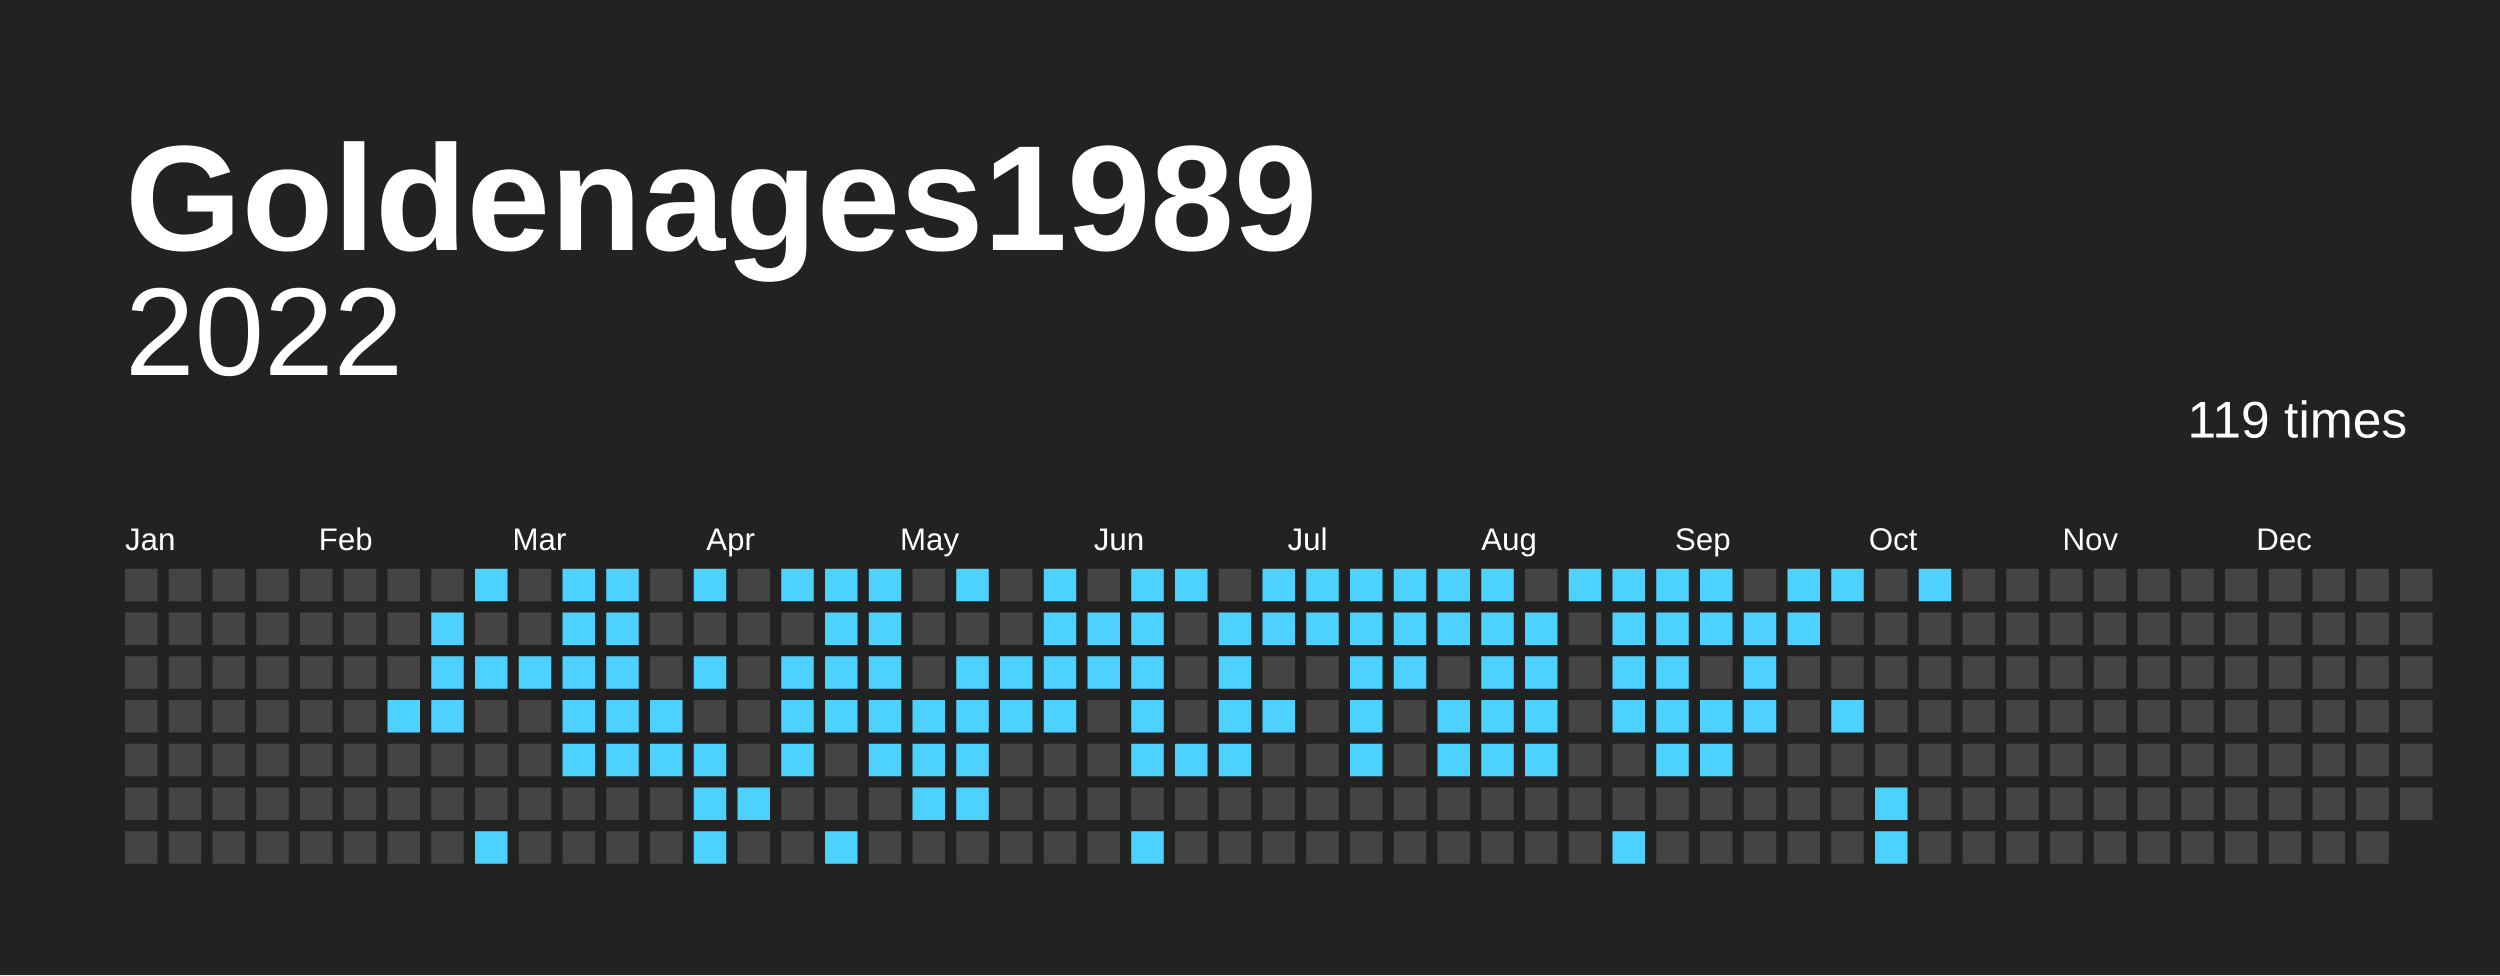
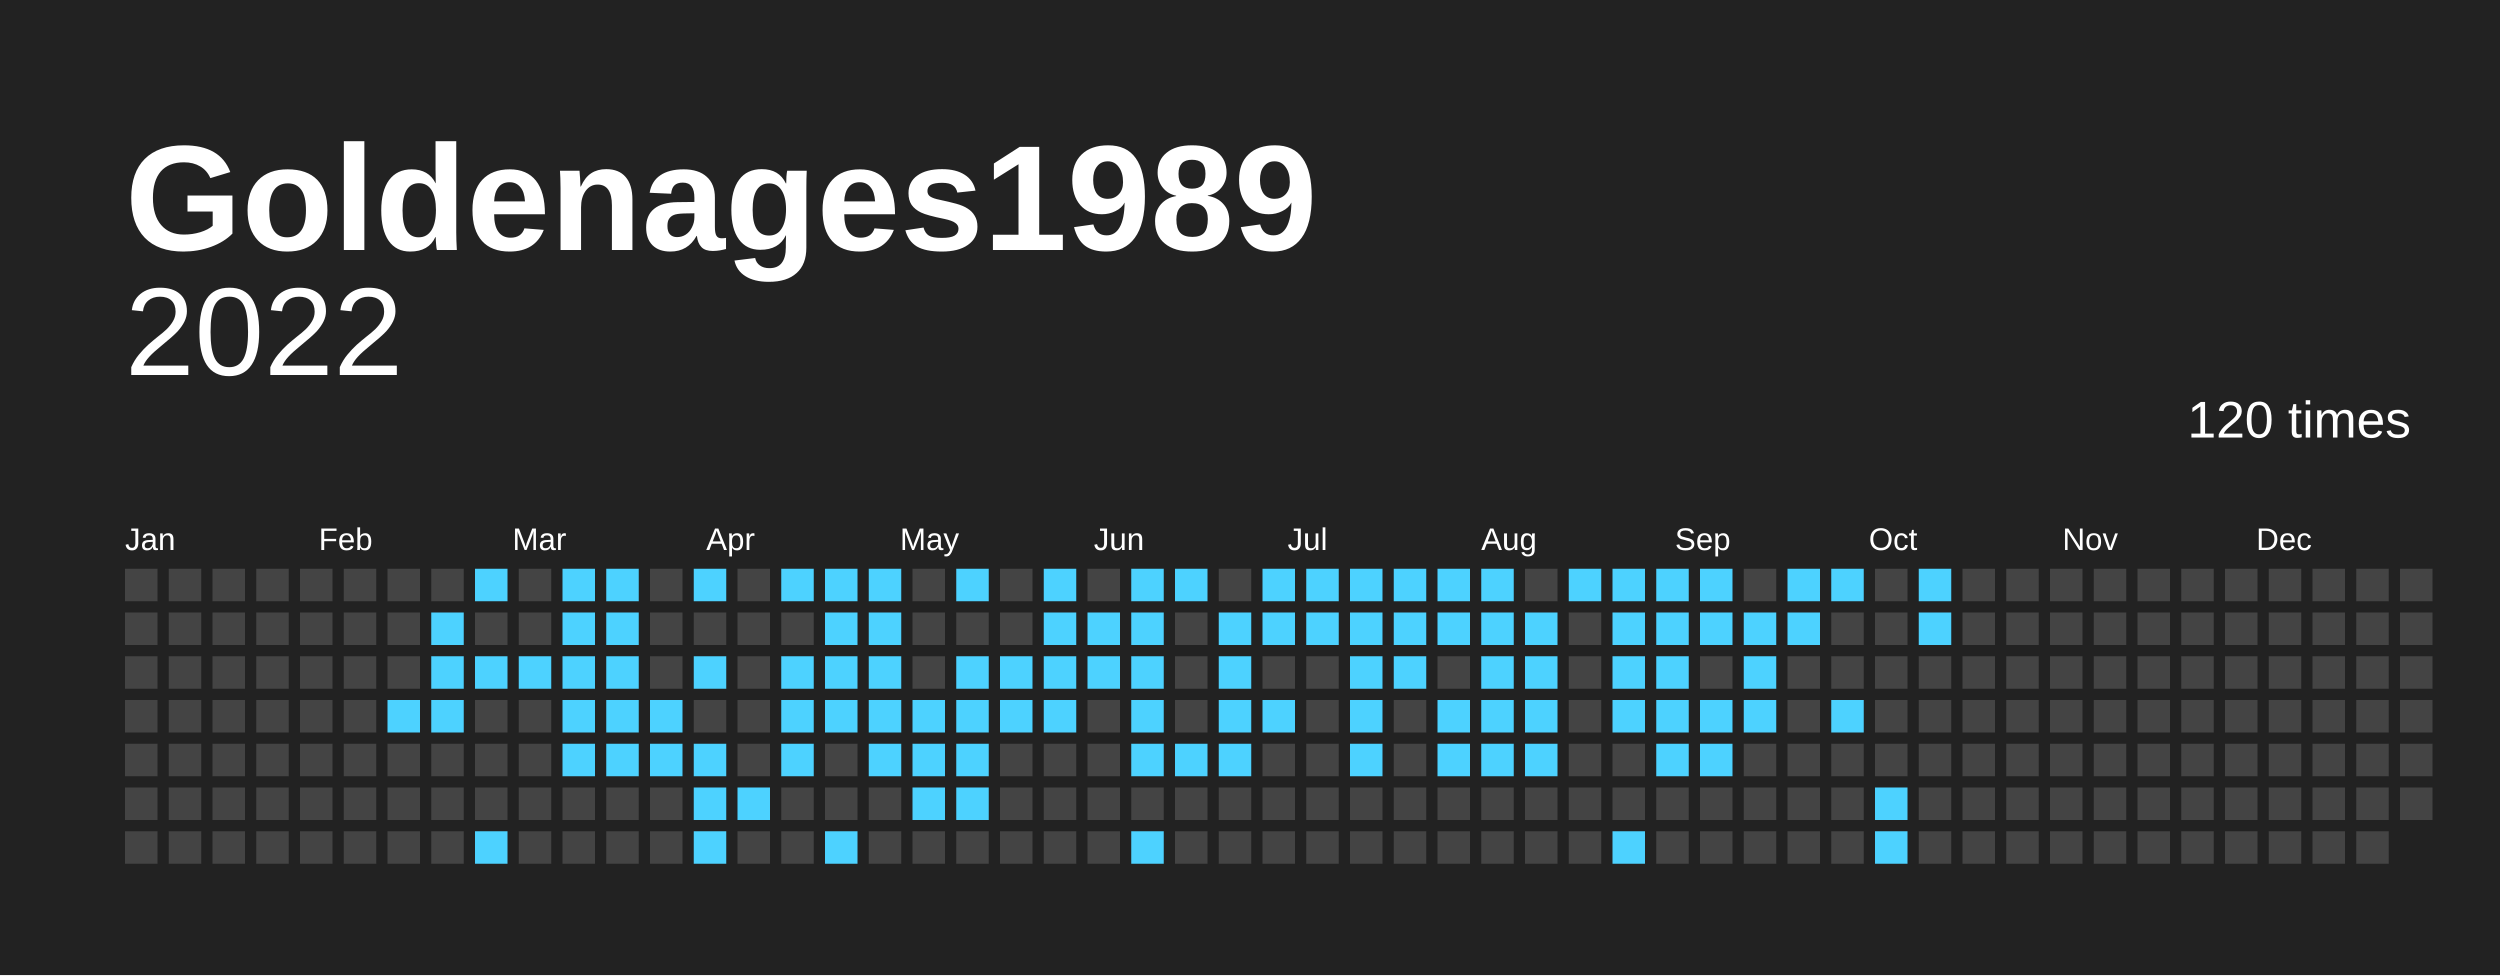
<svg xmlns="http://www.w3.org/2000/svg" baseProfile="full" height="78mm" version="1.1" viewBox="0,0,200,78" width="200mm">
  <defs />
  <rect fill="#222222" height="78" width="200" x="0" y="0" />
  <text fill="#FFFFFF" style="font-size:12px; font-family:Arial; font-weight:bold;" x="10" y="20">Goldenages1989</text>
  <text alignment-baseline="hanging" fill="#FFFFFF" style="font-size:10.0px; font-family:Arial;" x="10" y="30">2022</text>
-   <text alignment-baseline="hanging" fill="#FFFFFF" style="font-size:4.125px; font-family:Arial;" x="175" y="35">119 times</text>
+   <text alignment-baseline="hanging" fill="#FFFFFF" style="font-size:4.125px; font-family:Arial;" x="175" y="35">120 times</text>
  <text fill="#FFFFFF" style="font-size:2.5px; font-family:Arial" x="10.0" y="44">Jan</text>
  <text fill="#FFFFFF" style="font-size:2.5px; font-family:Arial" x="25.5" y="44">Feb</text>
  <text fill="#FFFFFF" style="font-size:2.5px; font-family:Arial" x="41.0" y="44">Mar</text>
  <text fill="#FFFFFF" style="font-size:2.5px; font-family:Arial" x="56.5" y="44">Apr</text>
  <text fill="#FFFFFF" style="font-size:2.5px; font-family:Arial" x="72.0" y="44">May</text>
  <text fill="#FFFFFF" style="font-size:2.5px; font-family:Arial" x="87.5" y="44">Jun</text>
  <text fill="#FFFFFF" style="font-size:2.5px; font-family:Arial" x="103.0" y="44">Jul</text>
  <text fill="#FFFFFF" style="font-size:2.5px; font-family:Arial" x="118.5" y="44">Aug</text>
  <text fill="#FFFFFF" style="font-size:2.5px; font-family:Arial" x="134.0" y="44">Sep</text>
  <text fill="#FFFFFF" style="font-size:2.5px; font-family:Arial" x="149.5" y="44">Oct</text>
  <text fill="#FFFFFF" style="font-size:2.5px; font-family:Arial" x="165.0" y="44">Nov</text>
  <text fill="#FFFFFF" style="font-size:2.5px; font-family:Arial" x="180.5" y="44">Dec</text>
  <rect fill="#444444" height="2.6" width="2.6" x="10.0" y="45.5" />
  <rect fill="#444444" height="2.6" width="2.6" x="10.0" y="49.0" />
  <rect fill="#444444" height="2.6" width="2.6" x="10.0" y="52.5" />
  <rect fill="#444444" height="2.6" width="2.6" x="10.0" y="56.0" />
  <rect fill="#444444" height="2.6" width="2.6" x="10.0" y="59.5" />
  <rect fill="#444444" height="2.6" width="2.6" x="10.0" y="63.0" />
  <rect fill="#444444" height="2.6" width="2.6" x="10.0" y="66.5" />
  <rect fill="#444444" height="2.6" width="2.6" x="13.5" y="45.5" />
  <rect fill="#444444" height="2.6" width="2.6" x="13.5" y="49.0" />
  <rect fill="#444444" height="2.6" width="2.6" x="13.5" y="52.5" />
  <rect fill="#444444" height="2.6" width="2.6" x="13.5" y="56.0" />
  <rect fill="#444444" height="2.6" width="2.6" x="13.5" y="59.5" />
  <rect fill="#444444" height="2.6" width="2.6" x="13.5" y="63.0" />
  <rect fill="#444444" height="2.6" width="2.6" x="13.5" y="66.5" />
  <rect fill="#444444" height="2.6" width="2.6" x="17.0" y="45.5" />
  <rect fill="#444444" height="2.6" width="2.6" x="17.0" y="49.0" />
  <rect fill="#444444" height="2.6" width="2.6" x="17.0" y="52.5" />
  <rect fill="#444444" height="2.6" width="2.6" x="17.0" y="56.0" />
  <rect fill="#444444" height="2.6" width="2.6" x="17.0" y="59.5" />
  <rect fill="#444444" height="2.6" width="2.6" x="17.0" y="63.0" />
  <rect fill="#444444" height="2.6" width="2.6" x="17.0" y="66.5" />
  <rect fill="#444444" height="2.6" width="2.6" x="20.5" y="45.5" />
  <rect fill="#444444" height="2.6" width="2.6" x="20.5" y="49.0" />
  <rect fill="#444444" height="2.6" width="2.6" x="20.5" y="52.5" />
  <rect fill="#444444" height="2.6" width="2.6" x="20.5" y="56.0" />
  <rect fill="#444444" height="2.6" width="2.6" x="20.5" y="59.5" />
  <rect fill="#444444" height="2.6" width="2.6" x="20.5" y="63.0" />
  <rect fill="#444444" height="2.6" width="2.6" x="20.5" y="66.5" />
  <rect fill="#444444" height="2.6" width="2.6" x="24.0" y="45.5" />
  <rect fill="#444444" height="2.6" width="2.6" x="24.0" y="49.0" />
  <rect fill="#444444" height="2.6" width="2.6" x="24.0" y="52.5" />
  <rect fill="#444444" height="2.6" width="2.6" x="24.0" y="56.0" />
  <rect fill="#444444" height="2.6" width="2.6" x="24.0" y="59.5" />
  <rect fill="#444444" height="2.6" width="2.6" x="24.0" y="63.0" />
  <rect fill="#444444" height="2.6" width="2.6" x="24.0" y="66.5" />
  <rect fill="#444444" height="2.6" width="2.6" x="27.5" y="45.5" />
  <rect fill="#444444" height="2.6" width="2.6" x="27.5" y="49.0" />
  <rect fill="#444444" height="2.6" width="2.6" x="27.5" y="52.5" />
  <rect fill="#444444" height="2.6" width="2.6" x="27.5" y="56.0" />
  <rect fill="#444444" height="2.6" width="2.6" x="27.5" y="59.5" />
  <rect fill="#444444" height="2.6" width="2.6" x="27.5" y="63.0" />
  <rect fill="#444444" height="2.6" width="2.6" x="27.5" y="66.5" />
  <rect fill="#444444" height="2.6" width="2.6" x="31.0" y="45.5" />
  <rect fill="#444444" height="2.6" width="2.6" x="31.0" y="49.0" />
  <rect fill="#444444" height="2.6" width="2.6" x="31.0" y="52.5" />
  <rect fill="#4DD2FF" height="2.6" width="2.6" x="31.0" y="56.0" />
  <rect fill="#444444" height="2.6" width="2.6" x="31.0" y="59.5" />
  <rect fill="#444444" height="2.6" width="2.6" x="31.0" y="63.0" />
  <rect fill="#444444" height="2.6" width="2.6" x="31.0" y="66.5" />
  <rect fill="#444444" height="2.6" width="2.6" x="34.5" y="45.5" />
  <rect fill="#4DD2FF" height="2.6" width="2.6" x="34.5" y="49.0" />
  <rect fill="#4DD2FF" height="2.6" width="2.6" x="34.5" y="52.5" />
  <rect fill="#4DD2FF" height="2.6" width="2.6" x="34.5" y="56.0" />
  <rect fill="#444444" height="2.6" width="2.6" x="34.5" y="59.5" />
  <rect fill="#444444" height="2.6" width="2.6" x="34.5" y="63.0" />
  <rect fill="#444444" height="2.6" width="2.6" x="34.5" y="66.5" />
  <rect fill="#4DD2FF" height="2.6" width="2.6" x="38.0" y="45.5" />
  <rect fill="#444444" height="2.6" width="2.6" x="38.0" y="49.0" />
  <rect fill="#4DD2FF" height="2.6" width="2.6" x="38.0" y="52.5" />
  <rect fill="#444444" height="2.6" width="2.6" x="38.0" y="56.0" />
  <rect fill="#444444" height="2.6" width="2.6" x="38.0" y="59.5" />
  <rect fill="#444444" height="2.6" width="2.6" x="38.0" y="63.0" />
  <rect fill="#4DD2FF" height="2.6" width="2.6" x="38.0" y="66.5" />
  <rect fill="#444444" height="2.6" width="2.6" x="41.5" y="45.5" />
  <rect fill="#444444" height="2.6" width="2.6" x="41.5" y="49.0" />
  <rect fill="#4DD2FF" height="2.6" width="2.6" x="41.5" y="52.5" />
  <rect fill="#444444" height="2.6" width="2.6" x="41.5" y="56.0" />
  <rect fill="#444444" height="2.6" width="2.6" x="41.5" y="59.5" />
  <rect fill="#444444" height="2.6" width="2.6" x="41.5" y="63.0" />
  <rect fill="#444444" height="2.6" width="2.6" x="41.5" y="66.5" />
  <rect fill="#4DD2FF" height="2.6" width="2.6" x="45.0" y="45.5" />
  <rect fill="#4DD2FF" height="2.6" width="2.6" x="45.0" y="49.0" />
  <rect fill="#4DD2FF" height="2.6" width="2.6" x="45.0" y="52.5" />
  <rect fill="#4DD2FF" height="2.6" width="2.6" x="45.0" y="56.0" />
  <rect fill="#4DD2FF" height="2.6" width="2.6" x="45.0" y="59.5" />
  <rect fill="#444444" height="2.6" width="2.6" x="45.0" y="63.0" />
  <rect fill="#444444" height="2.6" width="2.6" x="45.0" y="66.5" />
  <rect fill="#4DD2FF" height="2.6" width="2.6" x="48.5" y="45.5" />
  <rect fill="#4DD2FF" height="2.6" width="2.6" x="48.5" y="49.0" />
  <rect fill="#4DD2FF" height="2.6" width="2.6" x="48.5" y="52.5" />
  <rect fill="#4DD2FF" height="2.6" width="2.6" x="48.5" y="56.0" />
  <rect fill="#4DD2FF" height="2.6" width="2.6" x="48.5" y="59.5" />
  <rect fill="#444444" height="2.6" width="2.6" x="48.5" y="63.0" />
  <rect fill="#444444" height="2.6" width="2.6" x="48.5" y="66.5" />
  <rect fill="#444444" height="2.6" width="2.6" x="52.0" y="45.5" />
  <rect fill="#444444" height="2.6" width="2.6" x="52.0" y="49.0" />
  <rect fill="#444444" height="2.6" width="2.6" x="52.0" y="52.5" />
  <rect fill="#4DD2FF" height="2.6" width="2.6" x="52.0" y="56.0" />
  <rect fill="#4DD2FF" height="2.6" width="2.6" x="52.0" y="59.5" />
  <rect fill="#444444" height="2.6" width="2.6" x="52.0" y="63.0" />
  <rect fill="#444444" height="2.6" width="2.6" x="52.0" y="66.5" />
  <rect fill="#4DD2FF" height="2.6" width="2.6" x="55.5" y="45.5" />
  <rect fill="#444444" height="2.6" width="2.6" x="55.5" y="49.0" />
  <rect fill="#4DD2FF" height="2.6" width="2.6" x="55.5" y="52.5" />
  <rect fill="#444444" height="2.6" width="2.6" x="55.5" y="56.0" />
  <rect fill="#4DD2FF" height="2.6" width="2.6" x="55.5" y="59.5" />
  <rect fill="#4DD2FF" height="2.6" width="2.6" x="55.5" y="63.0" />
  <rect fill="#4DD2FF" height="2.6" width="2.6" x="55.5" y="66.5" />
  <rect fill="#444444" height="2.6" width="2.6" x="59.0" y="45.5" />
  <rect fill="#444444" height="2.6" width="2.6" x="59.0" y="49.0" />
  <rect fill="#444444" height="2.6" width="2.6" x="59.0" y="52.5" />
  <rect fill="#444444" height="2.6" width="2.6" x="59.0" y="56.0" />
  <rect fill="#444444" height="2.6" width="2.6" x="59.0" y="59.5" />
  <rect fill="#4DD2FF" height="2.6" width="2.6" x="59.0" y="63.0" />
  <rect fill="#444444" height="2.6" width="2.6" x="59.0" y="66.5" />
  <rect fill="#4DD2FF" height="2.6" width="2.6" x="62.5" y="45.5" />
  <rect fill="#444444" height="2.6" width="2.6" x="62.5" y="49.0" />
  <rect fill="#4DD2FF" height="2.6" width="2.6" x="62.5" y="52.5" />
  <rect fill="#4DD2FF" height="2.6" width="2.6" x="62.5" y="56.0" />
  <rect fill="#4DD2FF" height="2.6" width="2.6" x="62.5" y="59.5" />
  <rect fill="#444444" height="2.6" width="2.6" x="62.5" y="63.0" />
  <rect fill="#444444" height="2.6" width="2.6" x="62.5" y="66.5" />
  <rect fill="#4DD2FF" height="2.6" width="2.6" x="66.0" y="45.5" />
  <rect fill="#4DD2FF" height="2.6" width="2.6" x="66.0" y="49.0" />
  <rect fill="#4DD2FF" height="2.6" width="2.6" x="66.0" y="52.5" />
  <rect fill="#4DD2FF" height="2.6" width="2.6" x="66.0" y="56.0" />
  <rect fill="#444444" height="2.6" width="2.6" x="66.0" y="59.5" />
  <rect fill="#444444" height="2.6" width="2.6" x="66.0" y="63.0" />
  <rect fill="#4DD2FF" height="2.6" width="2.6" x="66.0" y="66.5" />
  <rect fill="#4DD2FF" height="2.6" width="2.6" x="69.5" y="45.5" />
  <rect fill="#4DD2FF" height="2.6" width="2.6" x="69.5" y="49.0" />
  <rect fill="#4DD2FF" height="2.6" width="2.6" x="69.5" y="52.5" />
  <rect fill="#4DD2FF" height="2.6" width="2.6" x="69.5" y="56.0" />
  <rect fill="#4DD2FF" height="2.6" width="2.6" x="69.5" y="59.5" />
  <rect fill="#444444" height="2.6" width="2.6" x="69.5" y="63.0" />
  <rect fill="#444444" height="2.6" width="2.6" x="69.5" y="66.5" />
  <rect fill="#444444" height="2.6" width="2.6" x="73.0" y="45.5" />
  <rect fill="#444444" height="2.6" width="2.6" x="73.0" y="49.0" />
  <rect fill="#444444" height="2.6" width="2.6" x="73.0" y="52.5" />
  <rect fill="#4DD2FF" height="2.6" width="2.6" x="73.0" y="56.0" />
  <rect fill="#4DD2FF" height="2.6" width="2.6" x="73.0" y="59.5" />
  <rect fill="#4DD2FF" height="2.6" width="2.6" x="73.0" y="63.0" />
  <rect fill="#444444" height="2.6" width="2.6" x="73.0" y="66.5" />
  <rect fill="#4DD2FF" height="2.6" width="2.6" x="76.5" y="45.5" />
  <rect fill="#444444" height="2.6" width="2.6" x="76.5" y="49.0" />
  <rect fill="#4DD2FF" height="2.6" width="2.6" x="76.5" y="52.5" />
  <rect fill="#4DD2FF" height="2.6" width="2.6" x="76.5" y="56.0" />
  <rect fill="#4DD2FF" height="2.6" width="2.6" x="76.5" y="59.5" />
  <rect fill="#4DD2FF" height="2.6" width="2.6" x="76.5" y="63.0" />
  <rect fill="#444444" height="2.6" width="2.6" x="76.5" y="66.5" />
  <rect fill="#444444" height="2.6" width="2.6" x="80.0" y="45.5" />
  <rect fill="#444444" height="2.6" width="2.6" x="80.0" y="49.0" />
  <rect fill="#4DD2FF" height="2.6" width="2.6" x="80.0" y="52.5" />
  <rect fill="#4DD2FF" height="2.6" width="2.6" x="80.0" y="56.0" />
  <rect fill="#444444" height="2.6" width="2.6" x="80.0" y="59.5" />
  <rect fill="#444444" height="2.6" width="2.6" x="80.0" y="63.0" />
  <rect fill="#444444" height="2.6" width="2.6" x="80.0" y="66.5" />
  <rect fill="#4DD2FF" height="2.6" width="2.6" x="83.5" y="45.5" />
  <rect fill="#4DD2FF" height="2.6" width="2.6" x="83.5" y="49.0" />
  <rect fill="#4DD2FF" height="2.6" width="2.6" x="83.5" y="52.5" />
  <rect fill="#4DD2FF" height="2.6" width="2.6" x="83.5" y="56.0" />
  <rect fill="#444444" height="2.6" width="2.6" x="83.5" y="59.5" />
  <rect fill="#444444" height="2.6" width="2.6" x="83.5" y="63.0" />
  <rect fill="#444444" height="2.6" width="2.6" x="83.5" y="66.5" />
  <rect fill="#444444" height="2.6" width="2.6" x="87.0" y="45.5" />
  <rect fill="#4DD2FF" height="2.6" width="2.6" x="87.0" y="49.0" />
  <rect fill="#4DD2FF" height="2.6" width="2.6" x="87.0" y="52.5" />
  <rect fill="#444444" height="2.6" width="2.6" x="87.0" y="56.0" />
  <rect fill="#444444" height="2.6" width="2.6" x="87.0" y="59.5" />
  <rect fill="#444444" height="2.6" width="2.6" x="87.0" y="63.0" />
  <rect fill="#444444" height="2.6" width="2.6" x="87.0" y="66.5" />
  <rect fill="#4DD2FF" height="2.6" width="2.6" x="90.5" y="45.5" />
  <rect fill="#4DD2FF" height="2.6" width="2.6" x="90.5" y="49.0" />
  <rect fill="#4DD2FF" height="2.6" width="2.6" x="90.5" y="52.5" />
  <rect fill="#4DD2FF" height="2.6" width="2.6" x="90.5" y="56.0" />
  <rect fill="#4DD2FF" height="2.6" width="2.6" x="90.5" y="59.5" />
  <rect fill="#444444" height="2.6" width="2.6" x="90.5" y="63.0" />
  <rect fill="#4DD2FF" height="2.6" width="2.6" x="90.5" y="66.5" />
  <rect fill="#4DD2FF" height="2.6" width="2.6" x="94.0" y="45.5" />
  <rect fill="#444444" height="2.6" width="2.6" x="94.0" y="49.0" />
  <rect fill="#444444" height="2.6" width="2.6" x="94.0" y="52.5" />
  <rect fill="#444444" height="2.6" width="2.6" x="94.0" y="56.0" />
  <rect fill="#4DD2FF" height="2.6" width="2.6" x="94.0" y="59.5" />
  <rect fill="#444444" height="2.6" width="2.6" x="94.0" y="63.0" />
  <rect fill="#444444" height="2.6" width="2.6" x="94.0" y="66.5" />
  <rect fill="#444444" height="2.6" width="2.6" x="97.5" y="45.5" />
  <rect fill="#4DD2FF" height="2.6" width="2.6" x="97.5" y="49.0" />
  <rect fill="#4DD2FF" height="2.6" width="2.6" x="97.5" y="52.5" />
  <rect fill="#4DD2FF" height="2.6" width="2.6" x="97.5" y="56.0" />
  <rect fill="#4DD2FF" height="2.6" width="2.6" x="97.5" y="59.5" />
  <rect fill="#444444" height="2.6" width="2.6" x="97.5" y="63.0" />
  <rect fill="#444444" height="2.6" width="2.6" x="97.5" y="66.5" />
  <rect fill="#4DD2FF" height="2.6" width="2.6" x="101.0" y="45.5" />
  <rect fill="#4DD2FF" height="2.6" width="2.6" x="101.0" y="49.0" />
  <rect fill="#444444" height="2.6" width="2.6" x="101.0" y="52.5" />
  <rect fill="#4DD2FF" height="2.6" width="2.6" x="101.0" y="56.0" />
  <rect fill="#444444" height="2.6" width="2.6" x="101.0" y="59.5" />
  <rect fill="#444444" height="2.6" width="2.6" x="101.0" y="63.0" />
  <rect fill="#444444" height="2.6" width="2.6" x="101.0" y="66.5" />
  <rect fill="#4DD2FF" height="2.6" width="2.6" x="104.5" y="45.5" />
  <rect fill="#4DD2FF" height="2.6" width="2.6" x="104.5" y="49.0" />
  <rect fill="#444444" height="2.6" width="2.6" x="104.5" y="52.5" />
  <rect fill="#444444" height="2.6" width="2.6" x="104.5" y="56.0" />
  <rect fill="#444444" height="2.6" width="2.6" x="104.5" y="59.5" />
  <rect fill="#444444" height="2.6" width="2.6" x="104.5" y="63.0" />
  <rect fill="#444444" height="2.6" width="2.6" x="104.5" y="66.5" />
  <rect fill="#4DD2FF" height="2.6" width="2.6" x="108.0" y="45.5" />
  <rect fill="#4DD2FF" height="2.6" width="2.6" x="108.0" y="49.0" />
  <rect fill="#4DD2FF" height="2.6" width="2.6" x="108.0" y="52.5" />
  <rect fill="#4DD2FF" height="2.6" width="2.6" x="108.0" y="56.0" />
  <rect fill="#4DD2FF" height="2.6" width="2.6" x="108.0" y="59.5" />
  <rect fill="#444444" height="2.6" width="2.6" x="108.0" y="63.0" />
  <rect fill="#444444" height="2.6" width="2.6" x="108.0" y="66.5" />
  <rect fill="#4DD2FF" height="2.6" width="2.6" x="111.5" y="45.5" />
  <rect fill="#4DD2FF" height="2.6" width="2.6" x="111.5" y="49.0" />
  <rect fill="#4DD2FF" height="2.6" width="2.6" x="111.5" y="52.5" />
  <rect fill="#444444" height="2.6" width="2.6" x="111.5" y="56.0" />
  <rect fill="#444444" height="2.6" width="2.6" x="111.5" y="59.5" />
  <rect fill="#444444" height="2.6" width="2.6" x="111.5" y="63.0" />
  <rect fill="#444444" height="2.6" width="2.6" x="111.5" y="66.5" />
  <rect fill="#4DD2FF" height="2.6" width="2.6" x="115.0" y="45.5" />
  <rect fill="#4DD2FF" height="2.6" width="2.6" x="115.0" y="49.0" />
  <rect fill="#444444" height="2.6" width="2.6" x="115.0" y="52.5" />
  <rect fill="#4DD2FF" height="2.6" width="2.6" x="115.0" y="56.0" />
  <rect fill="#4DD2FF" height="2.6" width="2.6" x="115.0" y="59.5" />
  <rect fill="#444444" height="2.6" width="2.6" x="115.0" y="63.0" />
  <rect fill="#444444" height="2.6" width="2.6" x="115.0" y="66.5" />
  <rect fill="#4DD2FF" height="2.6" width="2.6" x="118.5" y="45.5" />
  <rect fill="#4DD2FF" height="2.6" width="2.6" x="118.5" y="49.0" />
  <rect fill="#4DD2FF" height="2.6" width="2.6" x="118.5" y="52.5" />
  <rect fill="#4DD2FF" height="2.6" width="2.6" x="118.5" y="56.0" />
  <rect fill="#4DD2FF" height="2.6" width="2.6" x="118.5" y="59.5" />
  <rect fill="#444444" height="2.6" width="2.6" x="118.5" y="63.0" />
  <rect fill="#444444" height="2.6" width="2.6" x="118.5" y="66.5" />
  <rect fill="#444444" height="2.6" width="2.6" x="122.0" y="45.5" />
  <rect fill="#4DD2FF" height="2.6" width="2.6" x="122.0" y="49.0" />
  <rect fill="#4DD2FF" height="2.6" width="2.6" x="122.0" y="52.5" />
  <rect fill="#4DD2FF" height="2.6" width="2.6" x="122.0" y="56.0" />
  <rect fill="#4DD2FF" height="2.6" width="2.6" x="122.0" y="59.5" />
  <rect fill="#444444" height="2.6" width="2.6" x="122.0" y="63.0" />
  <rect fill="#444444" height="2.6" width="2.6" x="122.0" y="66.5" />
  <rect fill="#4DD2FF" height="2.6" width="2.6" x="125.5" y="45.5" />
  <rect fill="#444444" height="2.6" width="2.6" x="125.5" y="49.0" />
  <rect fill="#444444" height="2.6" width="2.6" x="125.5" y="52.5" />
  <rect fill="#444444" height="2.6" width="2.6" x="125.5" y="56.0" />
  <rect fill="#444444" height="2.6" width="2.6" x="125.5" y="59.5" />
  <rect fill="#444444" height="2.6" width="2.6" x="125.5" y="63.0" />
  <rect fill="#444444" height="2.6" width="2.6" x="125.5" y="66.5" />
  <rect fill="#4DD2FF" height="2.6" width="2.6" x="129.0" y="45.5" />
  <rect fill="#4DD2FF" height="2.6" width="2.6" x="129.0" y="49.0" />
  <rect fill="#4DD2FF" height="2.6" width="2.6" x="129.0" y="52.5" />
  <rect fill="#4DD2FF" height="2.6" width="2.6" x="129.0" y="56.0" />
  <rect fill="#444444" height="2.6" width="2.6" x="129.0" y="59.5" />
  <rect fill="#444444" height="2.6" width="2.6" x="129.0" y="63.0" />
  <rect fill="#4DD2FF" height="2.6" width="2.6" x="129.0" y="66.5" />
  <rect fill="#4DD2FF" height="2.6" width="2.6" x="132.5" y="45.5" />
  <rect fill="#4DD2FF" height="2.6" width="2.6" x="132.5" y="49.0" />
  <rect fill="#4DD2FF" height="2.6" width="2.6" x="132.5" y="52.5" />
  <rect fill="#4DD2FF" height="2.6" width="2.6" x="132.5" y="56.0" />
  <rect fill="#4DD2FF" height="2.6" width="2.6" x="132.5" y="59.5" />
  <rect fill="#444444" height="2.6" width="2.6" x="132.5" y="63.0" />
  <rect fill="#444444" height="2.6" width="2.6" x="132.5" y="66.5" />
  <rect fill="#4DD2FF" height="2.6" width="2.6" x="136.0" y="45.5" />
  <rect fill="#4DD2FF" height="2.6" width="2.6" x="136.0" y="49.0" />
  <rect fill="#444444" height="2.6" width="2.6" x="136.0" y="52.5" />
  <rect fill="#4DD2FF" height="2.6" width="2.6" x="136.0" y="56.0" />
  <rect fill="#4DD2FF" height="2.6" width="2.6" x="136.0" y="59.5" />
  <rect fill="#444444" height="2.6" width="2.6" x="136.0" y="63.0" />
  <rect fill="#444444" height="2.6" width="2.6" x="136.0" y="66.5" />
  <rect fill="#444444" height="2.6" width="2.6" x="139.5" y="45.5" />
  <rect fill="#4DD2FF" height="2.6" width="2.6" x="139.5" y="49.0" />
  <rect fill="#4DD2FF" height="2.6" width="2.6" x="139.5" y="52.5" />
  <rect fill="#4DD2FF" height="2.6" width="2.6" x="139.5" y="56.0" />
  <rect fill="#444444" height="2.6" width="2.6" x="139.5" y="59.5" />
  <rect fill="#444444" height="2.6" width="2.6" x="139.5" y="63.0" />
  <rect fill="#444444" height="2.6" width="2.6" x="139.5" y="66.5" />
  <rect fill="#4DD2FF" height="2.6" width="2.6" x="143.0" y="45.5" />
  <rect fill="#4DD2FF" height="2.6" width="2.6" x="143.0" y="49.0" />
  <rect fill="#444444" height="2.6" width="2.6" x="143.0" y="52.5" />
  <rect fill="#444444" height="2.6" width="2.6" x="143.0" y="56.0" />
  <rect fill="#444444" height="2.6" width="2.6" x="143.0" y="59.5" />
  <rect fill="#444444" height="2.6" width="2.6" x="143.0" y="63.0" />
  <rect fill="#444444" height="2.6" width="2.6" x="143.0" y="66.5" />
  <rect fill="#4DD2FF" height="2.6" width="2.6" x="146.5" y="45.5" />
  <rect fill="#444444" height="2.6" width="2.6" x="146.5" y="49.0" />
  <rect fill="#444444" height="2.6" width="2.6" x="146.5" y="52.5" />
  <rect fill="#4DD2FF" height="2.6" width="2.6" x="146.5" y="56.0" />
  <rect fill="#444444" height="2.6" width="2.6" x="146.5" y="59.5" />
  <rect fill="#444444" height="2.6" width="2.6" x="146.5" y="63.0" />
  <rect fill="#444444" height="2.6" width="2.6" x="146.5" y="66.5" />
  <rect fill="#444444" height="2.6" width="2.6" x="150.0" y="45.5" />
  <rect fill="#444444" height="2.6" width="2.6" x="150.0" y="49.0" />
  <rect fill="#444444" height="2.6" width="2.6" x="150.0" y="52.5" />
  <rect fill="#444444" height="2.6" width="2.6" x="150.0" y="56.0" />
  <rect fill="#444444" height="2.6" width="2.6" x="150.0" y="59.5" />
  <rect fill="#4DD2FF" height="2.6" width="2.6" x="150.0" y="63.0" />
  <rect fill="#4DD2FF" height="2.6" width="2.6" x="150.0" y="66.5" />
  <rect fill="#4DD2FF" height="2.6" width="2.6" x="153.5" y="45.5" />
-   <rect fill="#444444" height="2.6" width="2.6" x="153.5" y="49.0" />
+   <rect fill="#4DD2FF" height="2.6" width="2.6" x="153.5" y="49.0" />
  <rect fill="#444444" height="2.6" width="2.6" x="153.5" y="52.5" />
  <rect fill="#444444" height="2.6" width="2.6" x="153.5" y="56.0" />
  <rect fill="#444444" height="2.6" width="2.6" x="153.5" y="59.5" />
  <rect fill="#444444" height="2.6" width="2.6" x="153.5" y="63.0" />
  <rect fill="#444444" height="2.6" width="2.6" x="153.5" y="66.5" />
  <rect fill="#444444" height="2.6" width="2.6" x="157.0" y="45.5" />
  <rect fill="#444444" height="2.6" width="2.6" x="157.0" y="49.0" />
  <rect fill="#444444" height="2.6" width="2.6" x="157.0" y="52.5" />
  <rect fill="#444444" height="2.6" width="2.6" x="157.0" y="56.0" />
  <rect fill="#444444" height="2.6" width="2.6" x="157.0" y="59.5" />
  <rect fill="#444444" height="2.6" width="2.6" x="157.0" y="63.0" />
  <rect fill="#444444" height="2.6" width="2.6" x="157.0" y="66.5" />
  <rect fill="#444444" height="2.6" width="2.6" x="160.5" y="45.5" />
  <rect fill="#444444" height="2.6" width="2.6" x="160.5" y="49.0" />
  <rect fill="#444444" height="2.6" width="2.6" x="160.5" y="52.5" />
  <rect fill="#444444" height="2.6" width="2.6" x="160.5" y="56.0" />
  <rect fill="#444444" height="2.6" width="2.6" x="160.5" y="59.5" />
  <rect fill="#444444" height="2.6" width="2.6" x="160.5" y="63.0" />
  <rect fill="#444444" height="2.6" width="2.6" x="160.5" y="66.5" />
  <rect fill="#444444" height="2.6" width="2.6" x="164.0" y="45.5" />
  <rect fill="#444444" height="2.6" width="2.6" x="164.0" y="49.0" />
  <rect fill="#444444" height="2.6" width="2.6" x="164.0" y="52.5" />
  <rect fill="#444444" height="2.6" width="2.6" x="164.0" y="56.0" />
  <rect fill="#444444" height="2.6" width="2.6" x="164.0" y="59.5" />
  <rect fill="#444444" height="2.6" width="2.6" x="164.0" y="63.0" />
  <rect fill="#444444" height="2.6" width="2.6" x="164.0" y="66.5" />
  <rect fill="#444444" height="2.6" width="2.6" x="167.5" y="45.5" />
  <rect fill="#444444" height="2.6" width="2.6" x="167.5" y="49.0" />
  <rect fill="#444444" height="2.6" width="2.6" x="167.5" y="52.5" />
  <rect fill="#444444" height="2.6" width="2.6" x="167.5" y="56.0" />
  <rect fill="#444444" height="2.6" width="2.6" x="167.5" y="59.5" />
  <rect fill="#444444" height="2.6" width="2.6" x="167.5" y="63.0" />
  <rect fill="#444444" height="2.6" width="2.6" x="167.5" y="66.5" />
  <rect fill="#444444" height="2.6" width="2.6" x="171.0" y="45.5" />
  <rect fill="#444444" height="2.6" width="2.6" x="171.0" y="49.0" />
  <rect fill="#444444" height="2.6" width="2.6" x="171.0" y="52.5" />
  <rect fill="#444444" height="2.6" width="2.6" x="171.0" y="56.0" />
  <rect fill="#444444" height="2.6" width="2.6" x="171.0" y="59.5" />
  <rect fill="#444444" height="2.6" width="2.6" x="171.0" y="63.0" />
  <rect fill="#444444" height="2.6" width="2.6" x="171.0" y="66.5" />
  <rect fill="#444444" height="2.6" width="2.6" x="174.5" y="45.5" />
  <rect fill="#444444" height="2.6" width="2.6" x="174.5" y="49.0" />
  <rect fill="#444444" height="2.6" width="2.6" x="174.5" y="52.5" />
  <rect fill="#444444" height="2.6" width="2.6" x="174.5" y="56.0" />
  <rect fill="#444444" height="2.6" width="2.6" x="174.5" y="59.5" />
  <rect fill="#444444" height="2.6" width="2.6" x="174.5" y="63.0" />
  <rect fill="#444444" height="2.6" width="2.6" x="174.5" y="66.5" />
  <rect fill="#444444" height="2.6" width="2.6" x="178.0" y="45.5" />
  <rect fill="#444444" height="2.6" width="2.6" x="178.0" y="49.0" />
  <rect fill="#444444" height="2.6" width="2.6" x="178.0" y="52.5" />
  <rect fill="#444444" height="2.6" width="2.6" x="178.0" y="56.0" />
  <rect fill="#444444" height="2.6" width="2.6" x="178.0" y="59.5" />
  <rect fill="#444444" height="2.6" width="2.6" x="178.0" y="63.0" />
  <rect fill="#444444" height="2.6" width="2.6" x="178.0" y="66.5" />
  <rect fill="#444444" height="2.6" width="2.6" x="181.5" y="45.5" />
  <rect fill="#444444" height="2.6" width="2.6" x="181.5" y="49.0" />
  <rect fill="#444444" height="2.6" width="2.6" x="181.5" y="52.5" />
  <rect fill="#444444" height="2.6" width="2.6" x="181.5" y="56.0" />
  <rect fill="#444444" height="2.6" width="2.6" x="181.5" y="59.5" />
  <rect fill="#444444" height="2.6" width="2.6" x="181.5" y="63.0" />
  <rect fill="#444444" height="2.6" width="2.6" x="181.5" y="66.5" />
  <rect fill="#444444" height="2.6" width="2.6" x="185.0" y="45.5" />
  <rect fill="#444444" height="2.6" width="2.6" x="185.0" y="49.0" />
  <rect fill="#444444" height="2.6" width="2.6" x="185.0" y="52.5" />
  <rect fill="#444444" height="2.6" width="2.6" x="185.0" y="56.0" />
  <rect fill="#444444" height="2.6" width="2.6" x="185.0" y="59.5" />
  <rect fill="#444444" height="2.6" width="2.6" x="185.0" y="63.0" />
  <rect fill="#444444" height="2.6" width="2.6" x="185.0" y="66.5" />
  <rect fill="#444444" height="2.6" width="2.6" x="188.5" y="45.5" />
  <rect fill="#444444" height="2.6" width="2.6" x="188.5" y="49.0" />
  <rect fill="#444444" height="2.6" width="2.6" x="188.5" y="52.5" />
  <rect fill="#444444" height="2.6" width="2.6" x="188.5" y="56.0" />
  <rect fill="#444444" height="2.6" width="2.6" x="188.5" y="59.5" />
  <rect fill="#444444" height="2.6" width="2.6" x="188.5" y="63.0" />
  <rect fill="#444444" height="2.6" width="2.6" x="188.5" y="66.5" />
  <rect fill="#444444" height="2.6" width="2.6" x="192.0" y="45.5" />
  <rect fill="#444444" height="2.6" width="2.6" x="192.0" y="49.0" />
  <rect fill="#444444" height="2.6" width="2.6" x="192.0" y="52.5" />
  <rect fill="#444444" height="2.6" width="2.6" x="192.0" y="56.0" />
  <rect fill="#444444" height="2.6" width="2.6" x="192.0" y="59.5" />
  <rect fill="#444444" height="2.6" width="2.6" x="192.0" y="63.0" />
</svg>
